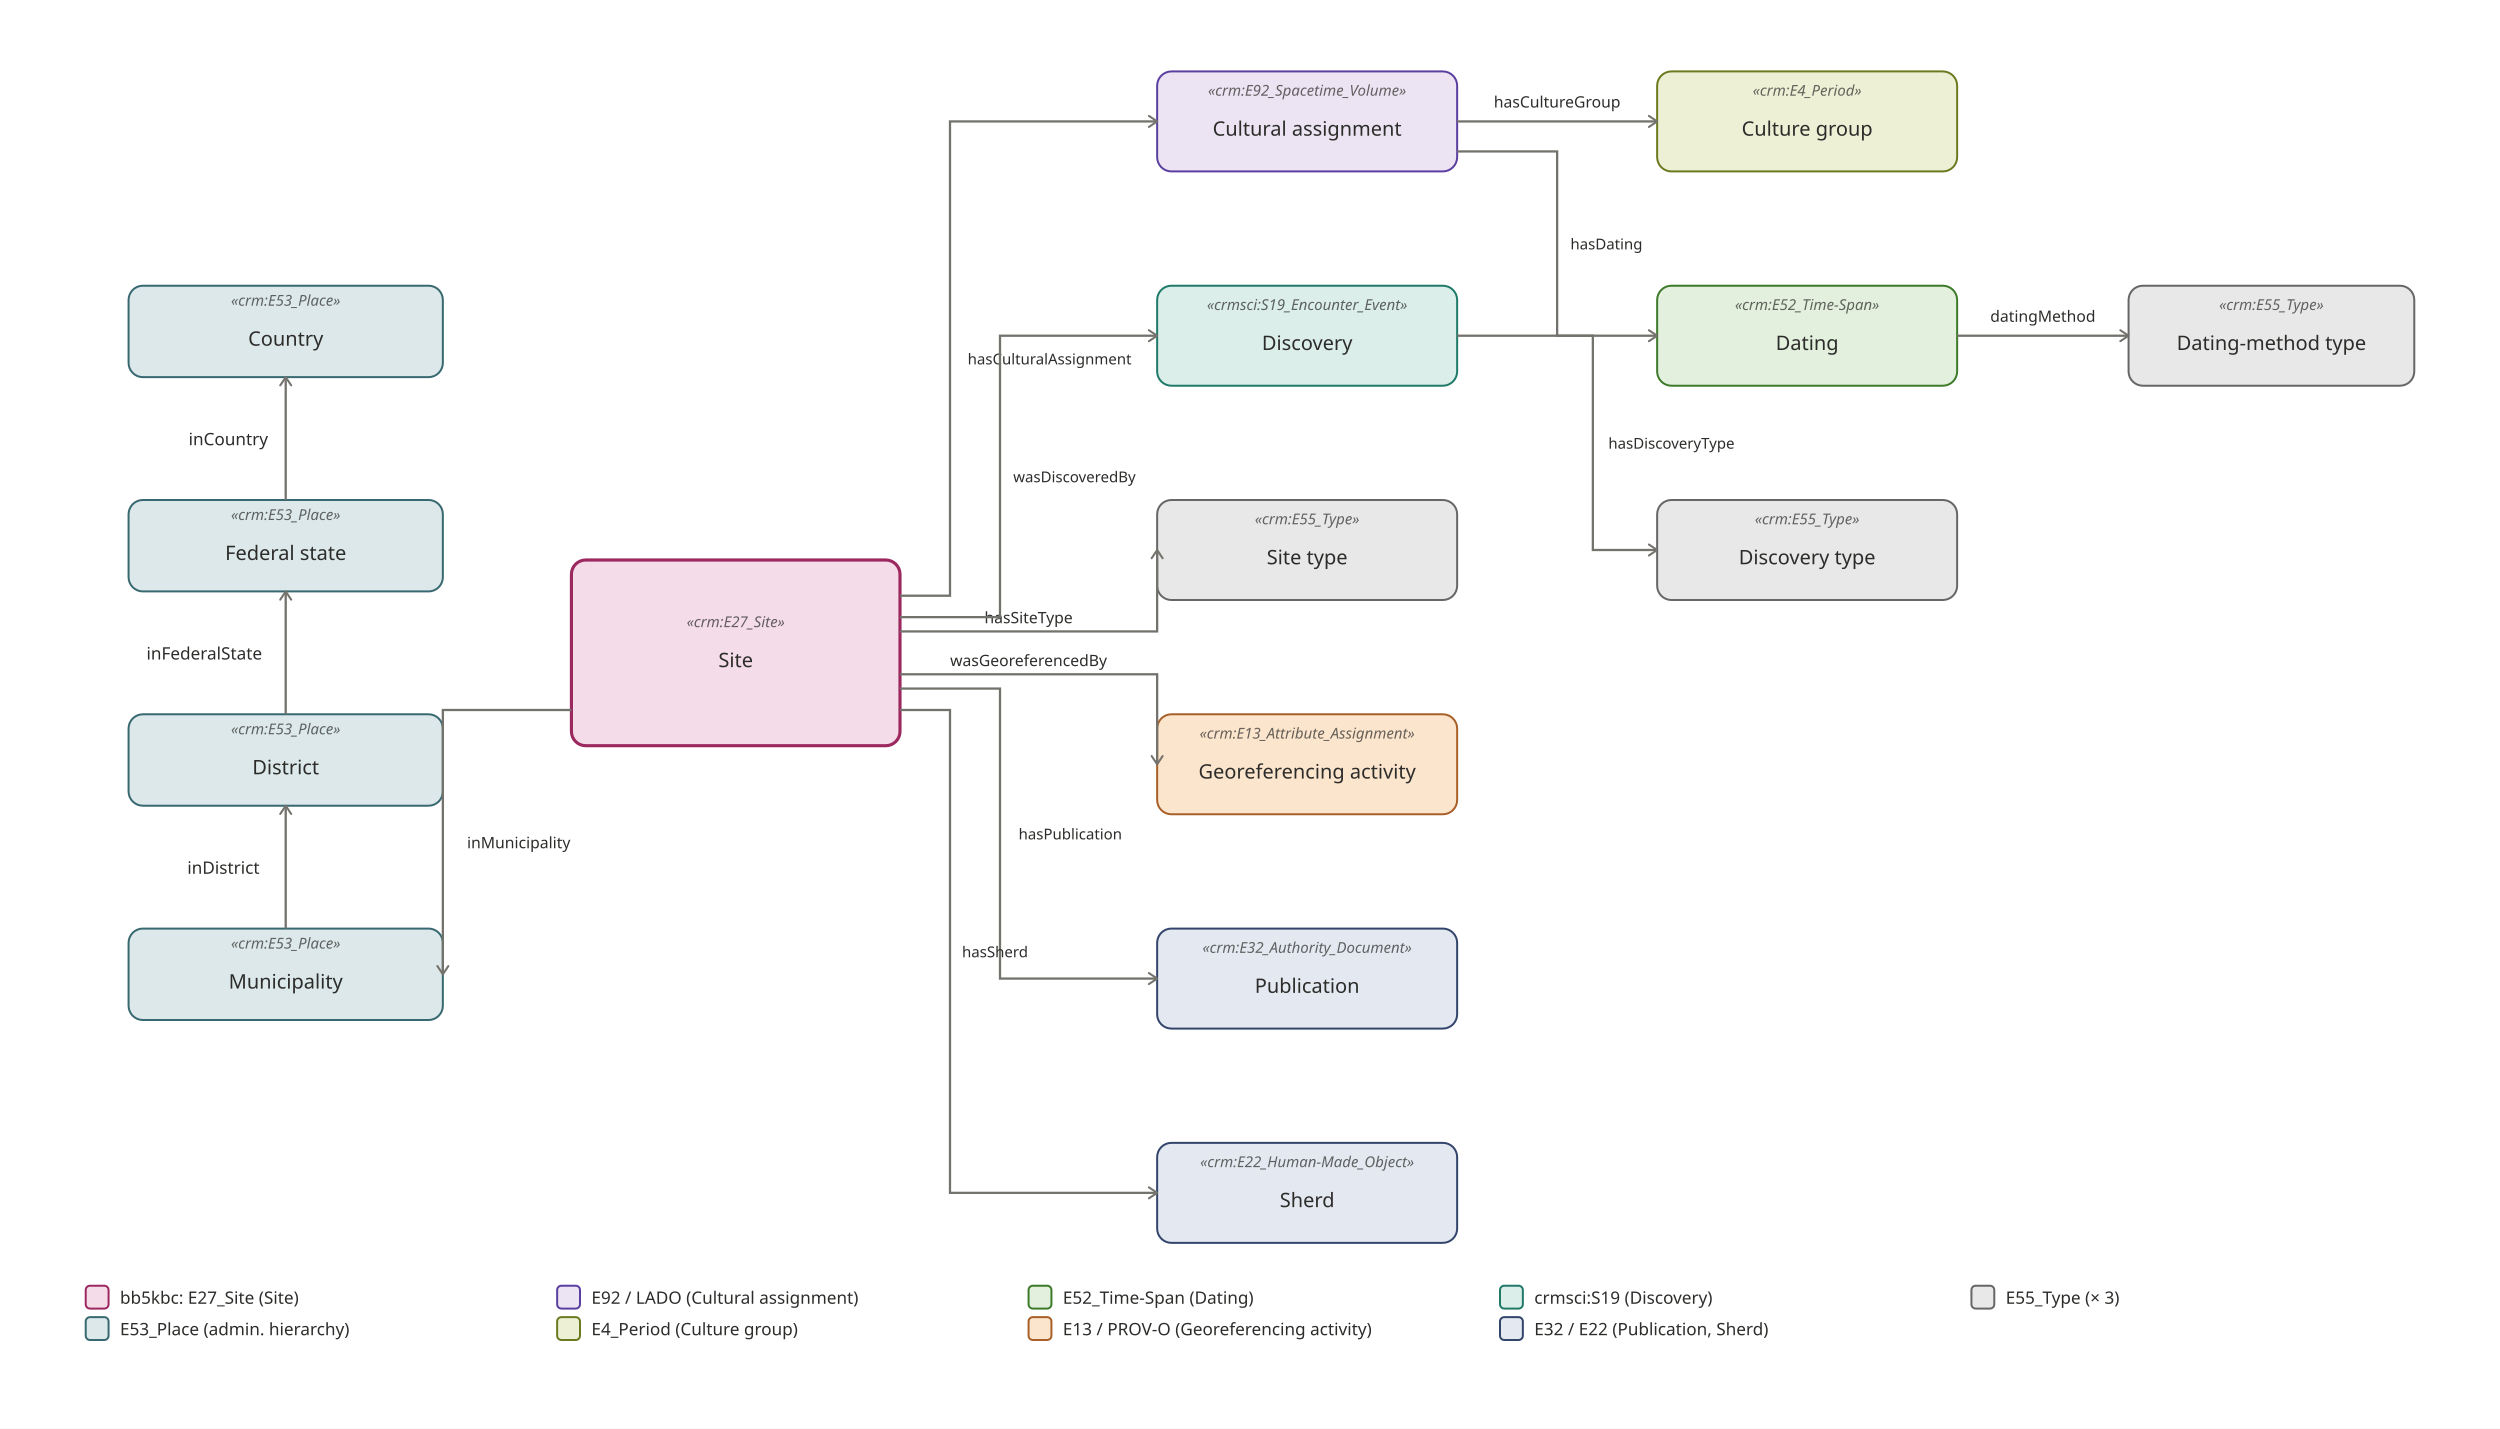
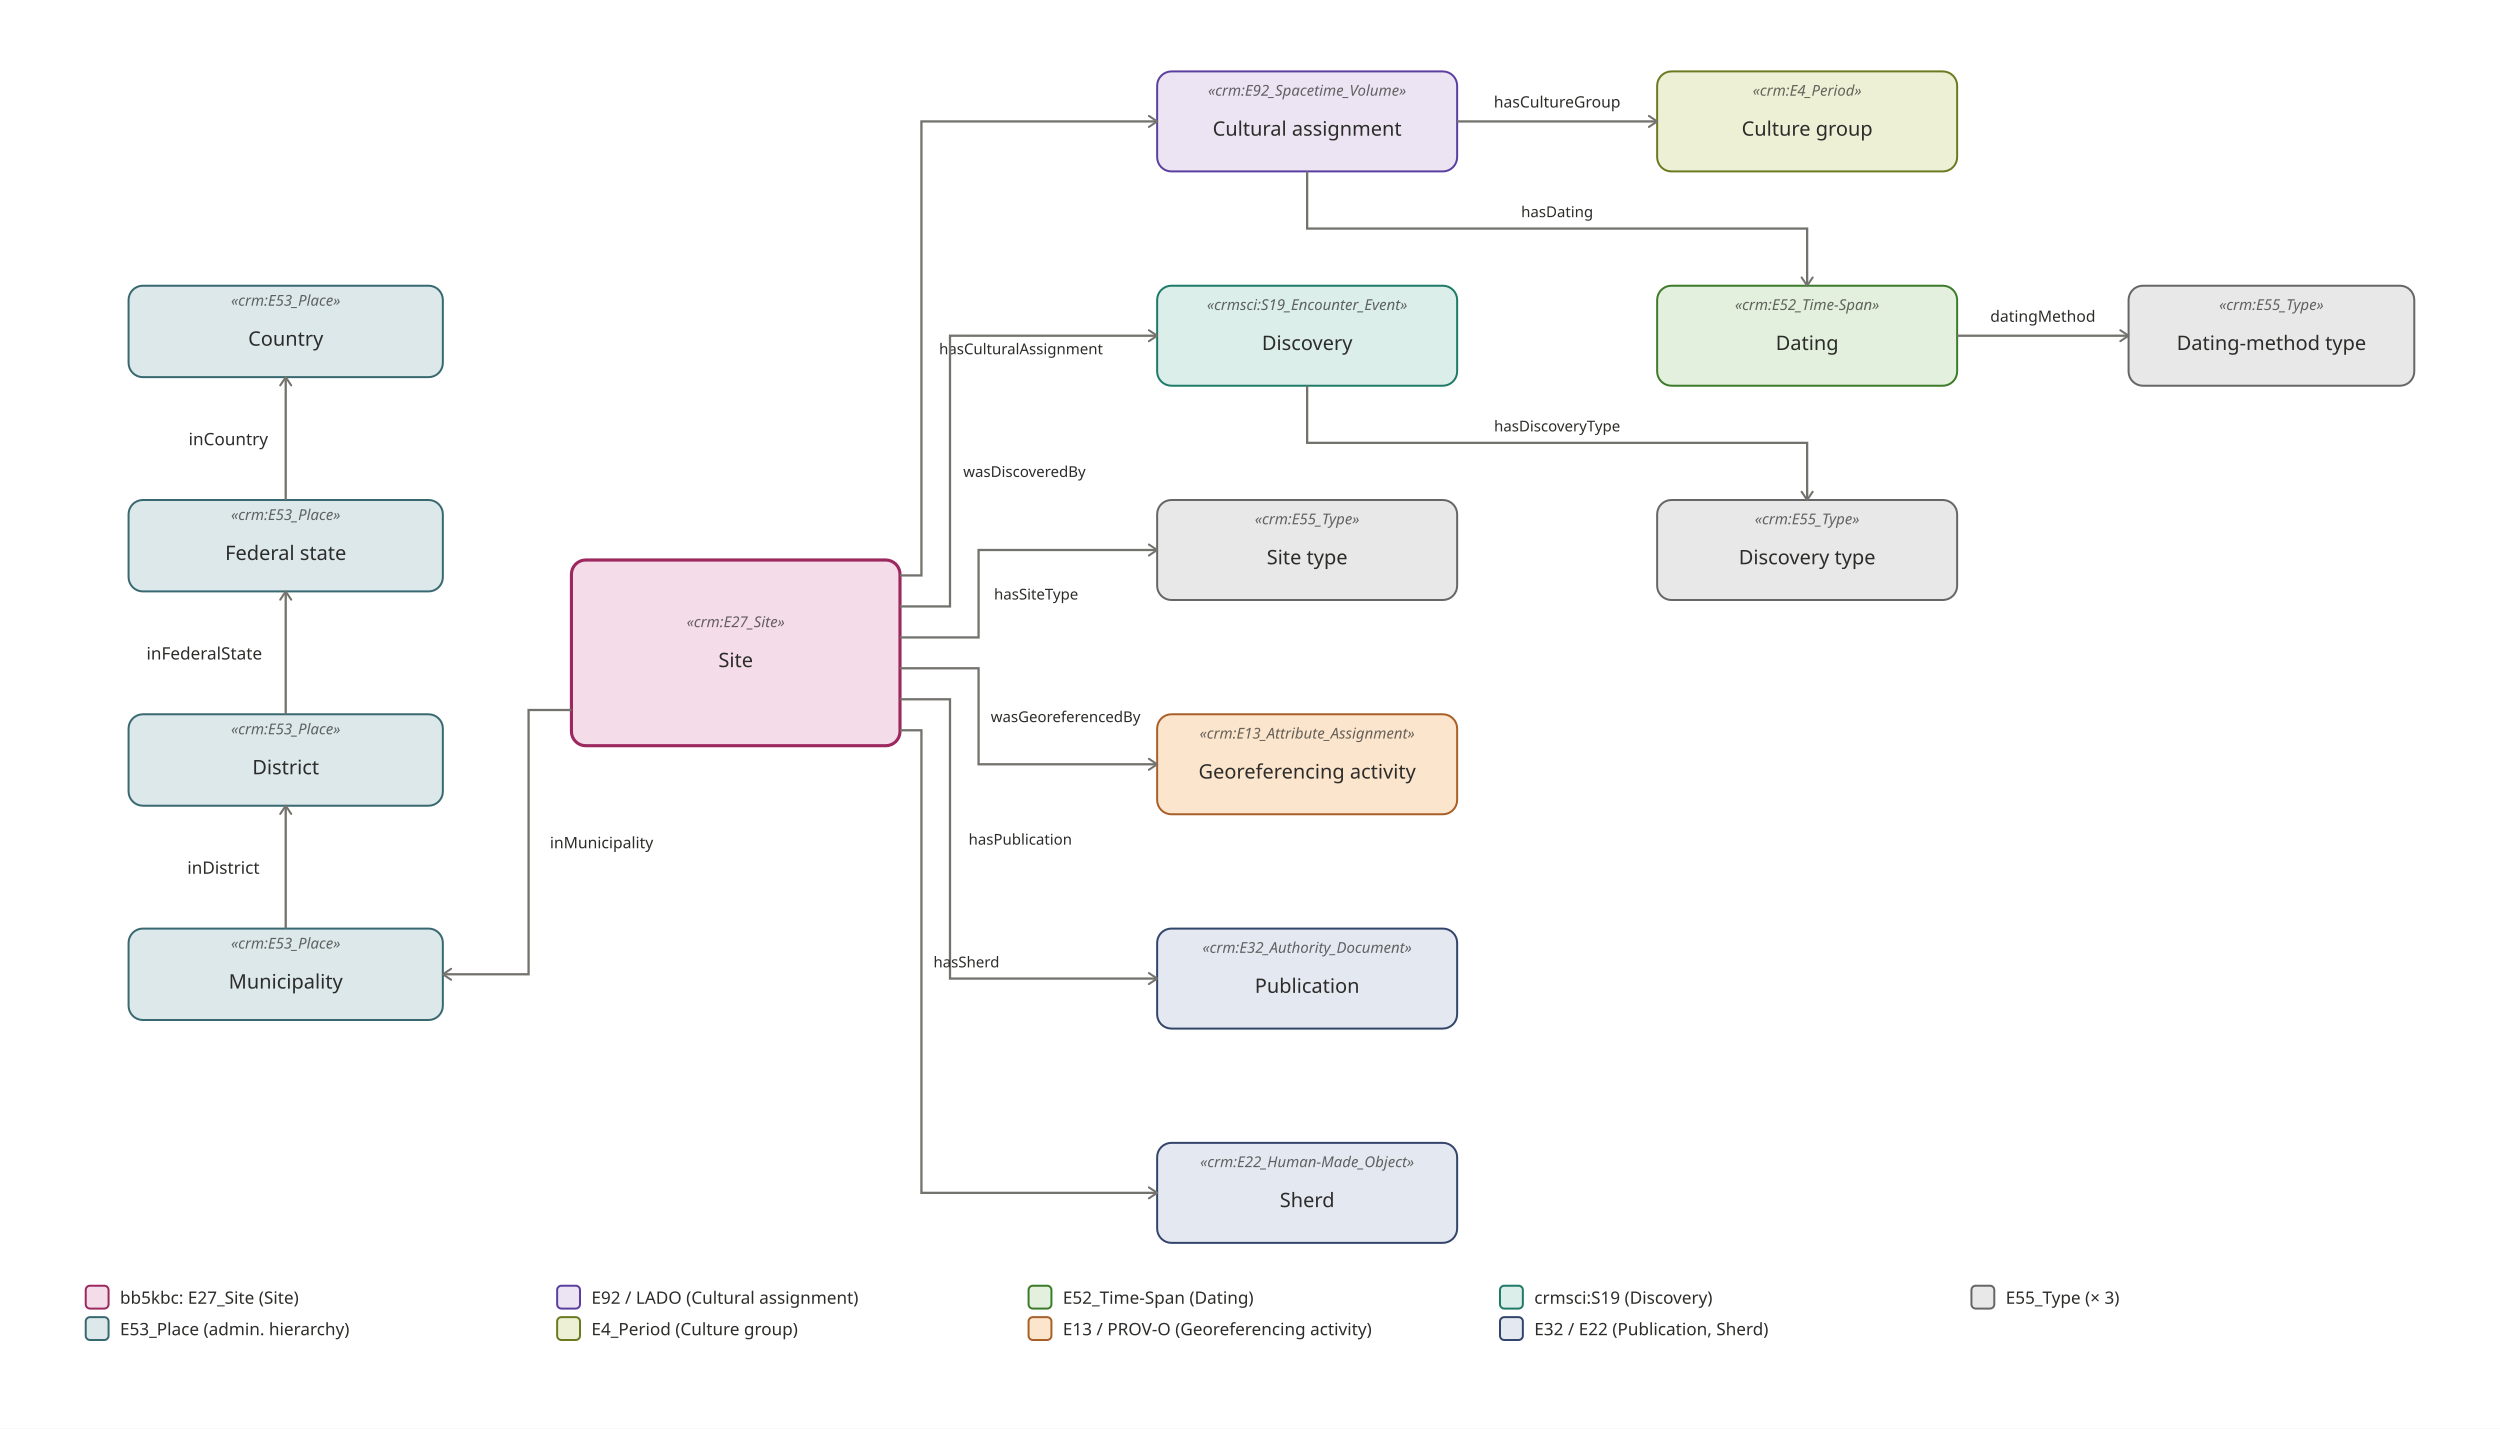
<svg xmlns="http://www.w3.org/2000/svg" width="1750" height="1000" viewBox="0 0 1750 1000" role="img">
  <rect x="0" y="0" width="1750" height="1000" fill="#ffffff" />
  <defs>
    <marker id="arrow" viewBox="0 0 10 10" refX="8" refY="5" markerWidth="6" markerHeight="6" orient="auto-start-reverse">
      <path d="M2 1L8 5L2 9" fill="none" stroke="#73726c" stroke-width="1.5" stroke-linecap="round" stroke-linejoin="round" />
    </marker>
    <marker id="arrow-uncertain" viewBox="0 0 10 10" refX="8" refY="5" markerWidth="6" markerHeight="6" orient="auto-start-reverse">
      <path d="M2 1L8 5L2 9" fill="none" stroke="#a03030" stroke-width="1.5" stroke-linecap="round" stroke-linejoin="round" />
    </marker>
  </defs>
  <rect x="90.0" y="200.0" width="220.0" height="64.0" rx="10" fill="#dce8ea" stroke="#386870" stroke-width="1.4" />
  <text x="200.0" y="214.0" text-anchor="middle" font-family="Fira Sans" font-size="10.5" font-style="italic" fill="#2c2c2a" opacity="0.72">«crm:E53_Place»</text>
  <text x="200.0" y="242.0" text-anchor="middle" dominant-baseline="auto" font-family="Fira Sans" font-weight="500" font-size="14.0" fill="#2c2c2a">Country</text>
  <rect x="90.0" y="350.0" width="220.0" height="64.0" rx="10" fill="#dce8ea" stroke="#386870" stroke-width="1.4" />
  <text x="200.0" y="364.0" text-anchor="middle" font-family="Fira Sans" font-size="10.5" font-style="italic" fill="#2c2c2a" opacity="0.72">«crm:E53_Place»</text>
  <text x="200.0" y="392.0" text-anchor="middle" dominant-baseline="auto" font-family="Fira Sans" font-weight="500" font-size="14.0" fill="#2c2c2a">Federal state</text>
  <rect x="90.0" y="500.0" width="220.0" height="64.0" rx="10" fill="#dce8ea" stroke="#386870" stroke-width="1.4" />
  <text x="200.0" y="514.0" text-anchor="middle" font-family="Fira Sans" font-size="10.5" font-style="italic" fill="#2c2c2a" opacity="0.72">«crm:E53_Place»</text>
  <text x="200.0" y="542.0" text-anchor="middle" dominant-baseline="auto" font-family="Fira Sans" font-weight="500" font-size="14.0" fill="#2c2c2a">District</text>
  <rect x="90.0" y="650.0" width="220.0" height="64.0" rx="10" fill="#dce8ea" stroke="#386870" stroke-width="1.4" />
  <text x="200.0" y="664.0" text-anchor="middle" font-family="Fira Sans" font-size="10.5" font-style="italic" fill="#2c2c2a" opacity="0.72">«crm:E53_Place»</text>
  <text x="200.0" y="692.0" text-anchor="middle" dominant-baseline="auto" font-family="Fira Sans" font-weight="500" font-size="14.0" fill="#2c2c2a">Municipality</text>
  <line x1="200.0" y1="650.0" x2="200.0" y2="564.0" stroke="#73726c" stroke-width="1.6" marker-end="url(#arrow)" />
  <text x="156.4" y="607.0" text-anchor="middle" dominant-baseline="central" font-family="Fira Sans" font-weight="500" font-size="12" fill="#2c2c2a">inDistrict</text>
  <line x1="200.0" y1="500.0" x2="200.0" y2="414.0" stroke="#73726c" stroke-width="1.6" marker-end="url(#arrow)" />
  <text x="143.0" y="457.0" text-anchor="middle" dominant-baseline="central" font-family="Fira Sans" font-weight="500" font-size="12" fill="#2c2c2a">inFederalState</text>
  <line x1="200.0" y1="350.0" x2="200.0" y2="264.0" stroke="#73726c" stroke-width="1.6" marker-end="url(#arrow)" />
  <text x="159.8" y="307.0" text-anchor="middle" dominant-baseline="central" font-family="Fira Sans" font-weight="500" font-size="12" fill="#2c2c2a">inCountry</text>
  <rect x="400.0" y="392.0" width="230.0" height="130.0" rx="10" fill="#f4dde9" stroke="#9c2860" stroke-width="2.2" />
  <text x="515.0" y="439.0" text-anchor="middle" font-family="Fira Sans" font-size="10.5" font-style="italic" fill="#2c2c2a" opacity="0.72">«crm:E27_Site»</text>
  <text x="515.0" y="467.0" text-anchor="middle" dominant-baseline="auto" font-family="Fira Sans" font-weight="500" font-size="14.0" fill="#2c2c2a">Site</text>
-   <path d="M 400.0 497.0 L 310.0 497.0 L 310.0 682.0" fill="none" stroke="#73726c" stroke-width="1.6" marker-end="url(#arrow)" />
-   <text x="363.1" y="589.5" text-anchor="middle" dominant-baseline="central" font-family="Fira Sans" font-weight="500" font-size="11" fill="#2c2c2a">inMunicipality</text>
+   <path d="M 400.0 497.0 L 370.0 497.0 L 370.0 682.0 L 310.0 682.0" fill="none" stroke="#73726c" stroke-width="1.6" marker-end="url(#arrow)" />
+   <text x="421.1" y="589.5" text-anchor="middle" dominant-baseline="central" font-family="Fira Sans" font-weight="500" font-size="11" fill="#2c2c2a">inMunicipality</text>
  <rect x="810.0" y="50.0" width="210.0" height="70.0" rx="10" fill="#ece4f2" stroke="#5b3fa0" stroke-width="1.4" />
  <text x="915.0" y="67.0" text-anchor="middle" font-family="Fira Sans" font-size="10.5" font-style="italic" fill="#2c2c2a" opacity="0.72">«crm:E92_Spacetime_Volume»</text>
  <text x="915.0" y="95.0" text-anchor="middle" dominant-baseline="auto" font-family="Fira Sans" font-weight="500" font-size="14.0" fill="#2c2c2a">Cultural assignment</text>
  <rect x="810.0" y="200.0" width="210.0" height="70.0" rx="10" fill="#dbeeea" stroke="#1f7a68" stroke-width="1.4" />
  <text x="915.0" y="217.0" text-anchor="middle" font-family="Fira Sans" font-size="10.5" font-style="italic" fill="#2c2c2a" opacity="0.72">«crmsci:S19_Encounter_Event»</text>
  <text x="915.0" y="245.0" text-anchor="middle" dominant-baseline="auto" font-family="Fira Sans" font-weight="500" font-size="14.0" fill="#2c2c2a">Discovery</text>
  <rect x="810.0" y="350.0" width="210.0" height="70.0" rx="10" fill="#e8e8e8" stroke="#666666" stroke-width="1.4" />
  <text x="915.0" y="367.0" text-anchor="middle" font-family="Fira Sans" font-size="10.5" font-style="italic" fill="#2c2c2a" opacity="0.72">«crm:E55_Type»</text>
  <text x="915.0" y="395.0" text-anchor="middle" dominant-baseline="auto" font-family="Fira Sans" font-weight="500" font-size="14.0" fill="#2c2c2a">Site type</text>
  <rect x="810.0" y="500.0" width="210.0" height="70.0" rx="10" fill="#fce5cd" stroke="#a86028" stroke-width="1.4" />
  <text x="915.0" y="517.0" text-anchor="middle" font-family="Fira Sans" font-size="10.5" font-style="italic" fill="#2c2c2a" opacity="0.72">«crm:E13_Attribute_Assignment»</text>
  <text x="915.0" y="545.0" text-anchor="middle" dominant-baseline="auto" font-family="Fira Sans" font-weight="500" font-size="14.0" fill="#2c2c2a">Georeferencing activity</text>
  <rect x="810.0" y="650.0" width="210.0" height="70.0" rx="10" fill="#e4e8f0" stroke="#33456b" stroke-width="1.4" />
  <text x="915.0" y="667.0" text-anchor="middle" font-family="Fira Sans" font-size="10.5" font-style="italic" fill="#2c2c2a" opacity="0.72">«crm:E32_Authority_Document»</text>
  <text x="915.0" y="695.0" text-anchor="middle" dominant-baseline="auto" font-family="Fira Sans" font-weight="500" font-size="14.0" fill="#2c2c2a">Publication</text>
  <rect x="810.0" y="800.0" width="210.0" height="70.0" rx="10" fill="#e4e8f0" stroke="#33456b" stroke-width="1.4" />
  <text x="915.0" y="817.0" text-anchor="middle" font-family="Fira Sans" font-size="10.5" font-style="italic" fill="#2c2c2a" opacity="0.72">«crm:E22_Human-Made_Object»</text>
  <text x="915.0" y="845.0" text-anchor="middle" dominant-baseline="auto" font-family="Fira Sans" font-weight="500" font-size="14.0" fill="#2c2c2a">Sherd</text>
-   <path d="M 630.0 442.0 L 810.0 442.0 L 810.0 385.0" fill="none" stroke="#73726c" stroke-width="1.6" marker-end="url(#arrow)" />
-   <text x="720.0" y="432.0" text-anchor="middle" dominant-baseline="central" font-family="Fira Sans" font-weight="500" font-size="11" fill="#2c2c2a">hasSiteType</text>
-   <path d="M 630.0 472.0 L 810.0 472.0 L 810.0 535.0" fill="none" stroke="#73726c" stroke-width="1.6" marker-end="url(#arrow)" />
-   <text x="720.0" y="462.0" text-anchor="middle" dominant-baseline="central" font-family="Fira Sans" font-weight="500" font-size="11" fill="#2c2c2a">wasGeoreferencedBy</text>
-   <path d="M 630.0 417.0 L 665.0 417.0 L 665.0 85.0 L 810.0 85.0" fill="none" stroke="#73726c" stroke-width="1.6" marker-end="url(#arrow)" />
-   <text x="734.7" y="251.0" text-anchor="middle" dominant-baseline="central" font-family="Fira Sans" font-weight="500" font-size="10.5" fill="#2c2c2a">hasCulturalAssignment</text>
-   <path d="M 630.0 432.0 L 700.0 432.0 L 700.0 235.0 L 810.0 235.0" fill="none" stroke="#73726c" stroke-width="1.6" marker-end="url(#arrow)" />
-   <text x="752.1" y="333.5" text-anchor="middle" dominant-baseline="central" font-family="Fira Sans" font-weight="500" font-size="10.5" fill="#2c2c2a">wasDiscoveredBy</text>
-   <path d="M 630.0 482.0 L 700.0 482.0 L 700.0 685.0 L 810.0 685.0" fill="none" stroke="#73726c" stroke-width="1.6" marker-end="url(#arrow)" />
-   <text x="749.2" y="583.5" text-anchor="middle" dominant-baseline="central" font-family="Fira Sans" font-weight="500" font-size="10.5" fill="#2c2c2a">hasPublication</text>
-   <path d="M 630.0 497.0 L 665.0 497.0 L 665.0 835.0 L 810.0 835.0" fill="none" stroke="#73726c" stroke-width="1.6" marker-end="url(#arrow)" />
-   <text x="696.5" y="666.0" text-anchor="middle" dominant-baseline="central" font-family="Fira Sans" font-weight="500" font-size="10.5" fill="#2c2c2a">hasSherd</text>
+   <path d="M 630.0 402.8 L 645.0 402.8 L 645.0 85.0 L 810.0 85.0" fill="none" stroke="#73726c" stroke-width="1.6" marker-end="url(#arrow)" />
+   <text x="714.7" y="243.9" text-anchor="middle" dominant-baseline="central" font-family="Fira Sans" font-weight="500" font-size="10.5" fill="#2c2c2a">hasCulturalAssignment</text>
+   <path d="M 630.0 424.5 L 665.0 424.5 L 665.0 235.0 L 810.0 235.0" fill="none" stroke="#73726c" stroke-width="1.6" marker-end="url(#arrow)" />
+   <text x="717.1" y="329.8" text-anchor="middle" dominant-baseline="central" font-family="Fira Sans" font-weight="500" font-size="10.5" fill="#2c2c2a">wasDiscoveredBy</text>
+   <path d="M 630.0 446.2 L 685.0 446.2 L 685.0 385.0 L 810.0 385.0" fill="none" stroke="#73726c" stroke-width="1.6" marker-end="url(#arrow)" />
+   <text x="725.3" y="415.6" text-anchor="middle" dominant-baseline="central" font-family="Fira Sans" font-weight="500" font-size="10.5" fill="#2c2c2a">hasSiteType</text>
+   <path d="M 630.0 467.8 L 685.0 467.8 L 685.0 535.0 L 810.0 535.0" fill="none" stroke="#73726c" stroke-width="1.6" marker-end="url(#arrow)" />
+   <text x="745.9" y="501.4" text-anchor="middle" dominant-baseline="central" font-family="Fira Sans" font-weight="500" font-size="10.5" fill="#2c2c2a">wasGeoreferencedBy</text>
+   <path d="M 630.0 489.5 L 665.0 489.5 L 665.0 685.0 L 810.0 685.0" fill="none" stroke="#73726c" stroke-width="1.6" marker-end="url(#arrow)" />
+   <text x="714.2" y="587.2" text-anchor="middle" dominant-baseline="central" font-family="Fira Sans" font-weight="500" font-size="10.5" fill="#2c2c2a">hasPublication</text>
+   <path d="M 630.0 511.2 L 645.0 511.2 L 645.0 835.0 L 810.0 835.0" fill="none" stroke="#73726c" stroke-width="1.6" marker-end="url(#arrow)" />
+   <text x="676.5" y="673.1" text-anchor="middle" dominant-baseline="central" font-family="Fira Sans" font-weight="500" font-size="10.5" fill="#2c2c2a">hasSherd</text>
  <rect x="1160.0" y="50.0" width="210.0" height="70.0" rx="10" fill="#eef0d6" stroke="#6b7a1f" stroke-width="1.4" />
  <text x="1265.0" y="67.0" text-anchor="middle" font-family="Fira Sans" font-size="10.5" font-style="italic" fill="#2c2c2a" opacity="0.72">«crm:E4_Period»</text>
  <text x="1265.0" y="95.0" text-anchor="middle" dominant-baseline="auto" font-family="Fira Sans" font-weight="500" font-size="14.0" fill="#2c2c2a">Culture group</text>
  <rect x="1160.0" y="200.0" width="210.0" height="70.0" rx="10" fill="#e2f0dd" stroke="#3d7a2a" stroke-width="1.4" />
  <text x="1265.0" y="217.0" text-anchor="middle" font-family="Fira Sans" font-size="10.5" font-style="italic" fill="#2c2c2a" opacity="0.72">«crm:E52_Time-Span»</text>
  <text x="1265.0" y="245.0" text-anchor="middle" dominant-baseline="auto" font-family="Fira Sans" font-weight="500" font-size="14.0" fill="#2c2c2a">Dating</text>
  <rect x="1160.0" y="350.0" width="210.0" height="70.0" rx="10" fill="#e8e8e8" stroke="#666666" stroke-width="1.4" />
  <text x="1265.0" y="367.0" text-anchor="middle" font-family="Fira Sans" font-size="10.5" font-style="italic" fill="#2c2c2a" opacity="0.72">«crm:E55_Type»</text>
  <text x="1265.0" y="395.0" text-anchor="middle" dominant-baseline="auto" font-family="Fira Sans" font-weight="500" font-size="14.0" fill="#2c2c2a">Discovery type</text>
  <line x1="1020.0" y1="85.0" x2="1160.0" y2="85.0" stroke="#73726c" stroke-width="1.6" marker-end="url(#arrow)" />
  <text x="1090.0" y="71.0" text-anchor="middle" dominant-baseline="central" font-family="Fira Sans" font-weight="500" font-size="11" fill="#2c2c2a">hasCultureGroup</text>
-   <path d="M 1020.0 106.0 L 1090.0 106.0 L 1090.0 235.0 L 1160.0 235.0" fill="none" stroke="#73726c" stroke-width="1.6" marker-end="url(#arrow)" />
-   <text x="1124.5" y="170.5" text-anchor="middle" dominant-baseline="central" font-family="Fira Sans" font-weight="500" font-size="10.5" fill="#2c2c2a">hasDating</text>
-   <path d="M 1020.0 235.0 L 1115.0 235.0 L 1115.0 385.0 L 1160.0 385.0" fill="none" stroke="#73726c" stroke-width="1.6" marker-end="url(#arrow)" />
-   <text x="1170.0" y="310.0" text-anchor="middle" dominant-baseline="central" font-family="Fira Sans" font-weight="500" font-size="10.5" fill="#2c2c2a">hasDiscoveryType</text>
+   <path d="M 915.0 120.0 L 915.0 160.0 L 1265.0 160.0 L 1265.0 200.0" fill="none" stroke="#73726c" stroke-width="1.6" marker-end="url(#arrow)" />
+   <text x="1090.0" y="152.0" text-anchor="middle" font-family="Fira Sans" font-weight="500" font-size="10.5" fill="#2c2c2a">hasDating</text>
+   <path d="M 915.0 270.0 L 915.0 310.0 L 1265.0 310.0 L 1265.0 350.0" fill="none" stroke="#73726c" stroke-width="1.6" marker-end="url(#arrow)" />
+   <text x="1090.0" y="302.0" text-anchor="middle" font-family="Fira Sans" font-weight="500" font-size="10.5" fill="#2c2c2a">hasDiscoveryType</text>
  <rect x="1490.0" y="200.0" width="200.0" height="70.0" rx="10" fill="#e8e8e8" stroke="#666666" stroke-width="1.4" />
  <text x="1590.0" y="217.0" text-anchor="middle" font-family="Fira Sans" font-size="10.5" font-style="italic" fill="#2c2c2a" opacity="0.72">«crm:E55_Type»</text>
  <text x="1590.0" y="245.0" text-anchor="middle" dominant-baseline="auto" font-family="Fira Sans" font-weight="500" font-size="14.0" fill="#2c2c2a">Dating-method type</text>
  <line x1="1370.0" y1="235.0" x2="1490.0" y2="235.0" stroke="#73726c" stroke-width="1.6" marker-end="url(#arrow)" />
  <text x="1430.0" y="221.0" text-anchor="middle" dominant-baseline="central" font-family="Fira Sans" font-weight="500" font-size="11" fill="#2c2c2a">datingMethod</text>
  <rect x="60.0" y="900.0" width="16" height="16" rx="3" fill="#f4dde9" stroke="#9c2860" stroke-width="1.4" />
  <text x="84.0" y="908.0" dominant-baseline="central" font-family="Fira Sans" font-size="12" fill="#2c2c2a">bb5kbc: E27_Site (Site)</text>
  <rect x="60.0" y="922.0" width="16" height="16" rx="3" fill="#dce8ea" stroke="#386870" stroke-width="1.4" />
  <text x="84.0" y="930.0" dominant-baseline="central" font-family="Fira Sans" font-size="12" fill="#2c2c2a">E53_Place (admin. hierarchy)</text>
  <rect x="390.0" y="900.0" width="16" height="16" rx="3" fill="#ece4f2" stroke="#5b3fa0" stroke-width="1.4" />
  <text x="414.0" y="908.0" dominant-baseline="central" font-family="Fira Sans" font-size="12" fill="#2c2c2a">E92 / LADO (Cultural assignment)</text>
  <rect x="390.0" y="922.0" width="16" height="16" rx="3" fill="#eef0d6" stroke="#6b7a1f" stroke-width="1.4" />
  <text x="414.0" y="930.0" dominant-baseline="central" font-family="Fira Sans" font-size="12" fill="#2c2c2a">E4_Period (Culture group)</text>
  <rect x="720.0" y="900.0" width="16" height="16" rx="3" fill="#e2f0dd" stroke="#3d7a2a" stroke-width="1.4" />
  <text x="744.0" y="908.0" dominant-baseline="central" font-family="Fira Sans" font-size="12" fill="#2c2c2a">E52_Time-Span (Dating)</text>
  <rect x="720.0" y="922.0" width="16" height="16" rx="3" fill="#fce5cd" stroke="#a86028" stroke-width="1.4" />
  <text x="744.0" y="930.0" dominant-baseline="central" font-family="Fira Sans" font-size="12" fill="#2c2c2a">E13 / PROV-O (Georeferencing activity)</text>
  <rect x="1050.0" y="900.0" width="16" height="16" rx="3" fill="#dbeeea" stroke="#1f7a68" stroke-width="1.4" />
  <text x="1074.0" y="908.0" dominant-baseline="central" font-family="Fira Sans" font-size="12" fill="#2c2c2a">crmsci:S19 (Discovery)</text>
  <rect x="1050.0" y="922.0" width="16" height="16" rx="3" fill="#e4e8f0" stroke="#33456b" stroke-width="1.4" />
  <text x="1074.0" y="930.0" dominant-baseline="central" font-family="Fira Sans" font-size="12" fill="#2c2c2a">E32 / E22 (Publication, Sherd)</text>
  <rect x="1380.0" y="900.0" width="16" height="16" rx="3" fill="#e8e8e8" stroke="#666666" stroke-width="1.4" />
  <text x="1404.0" y="908.0" dominant-baseline="central" font-family="Fira Sans" font-size="12" fill="#2c2c2a">E55_Type (× 3)</text>
</svg>
